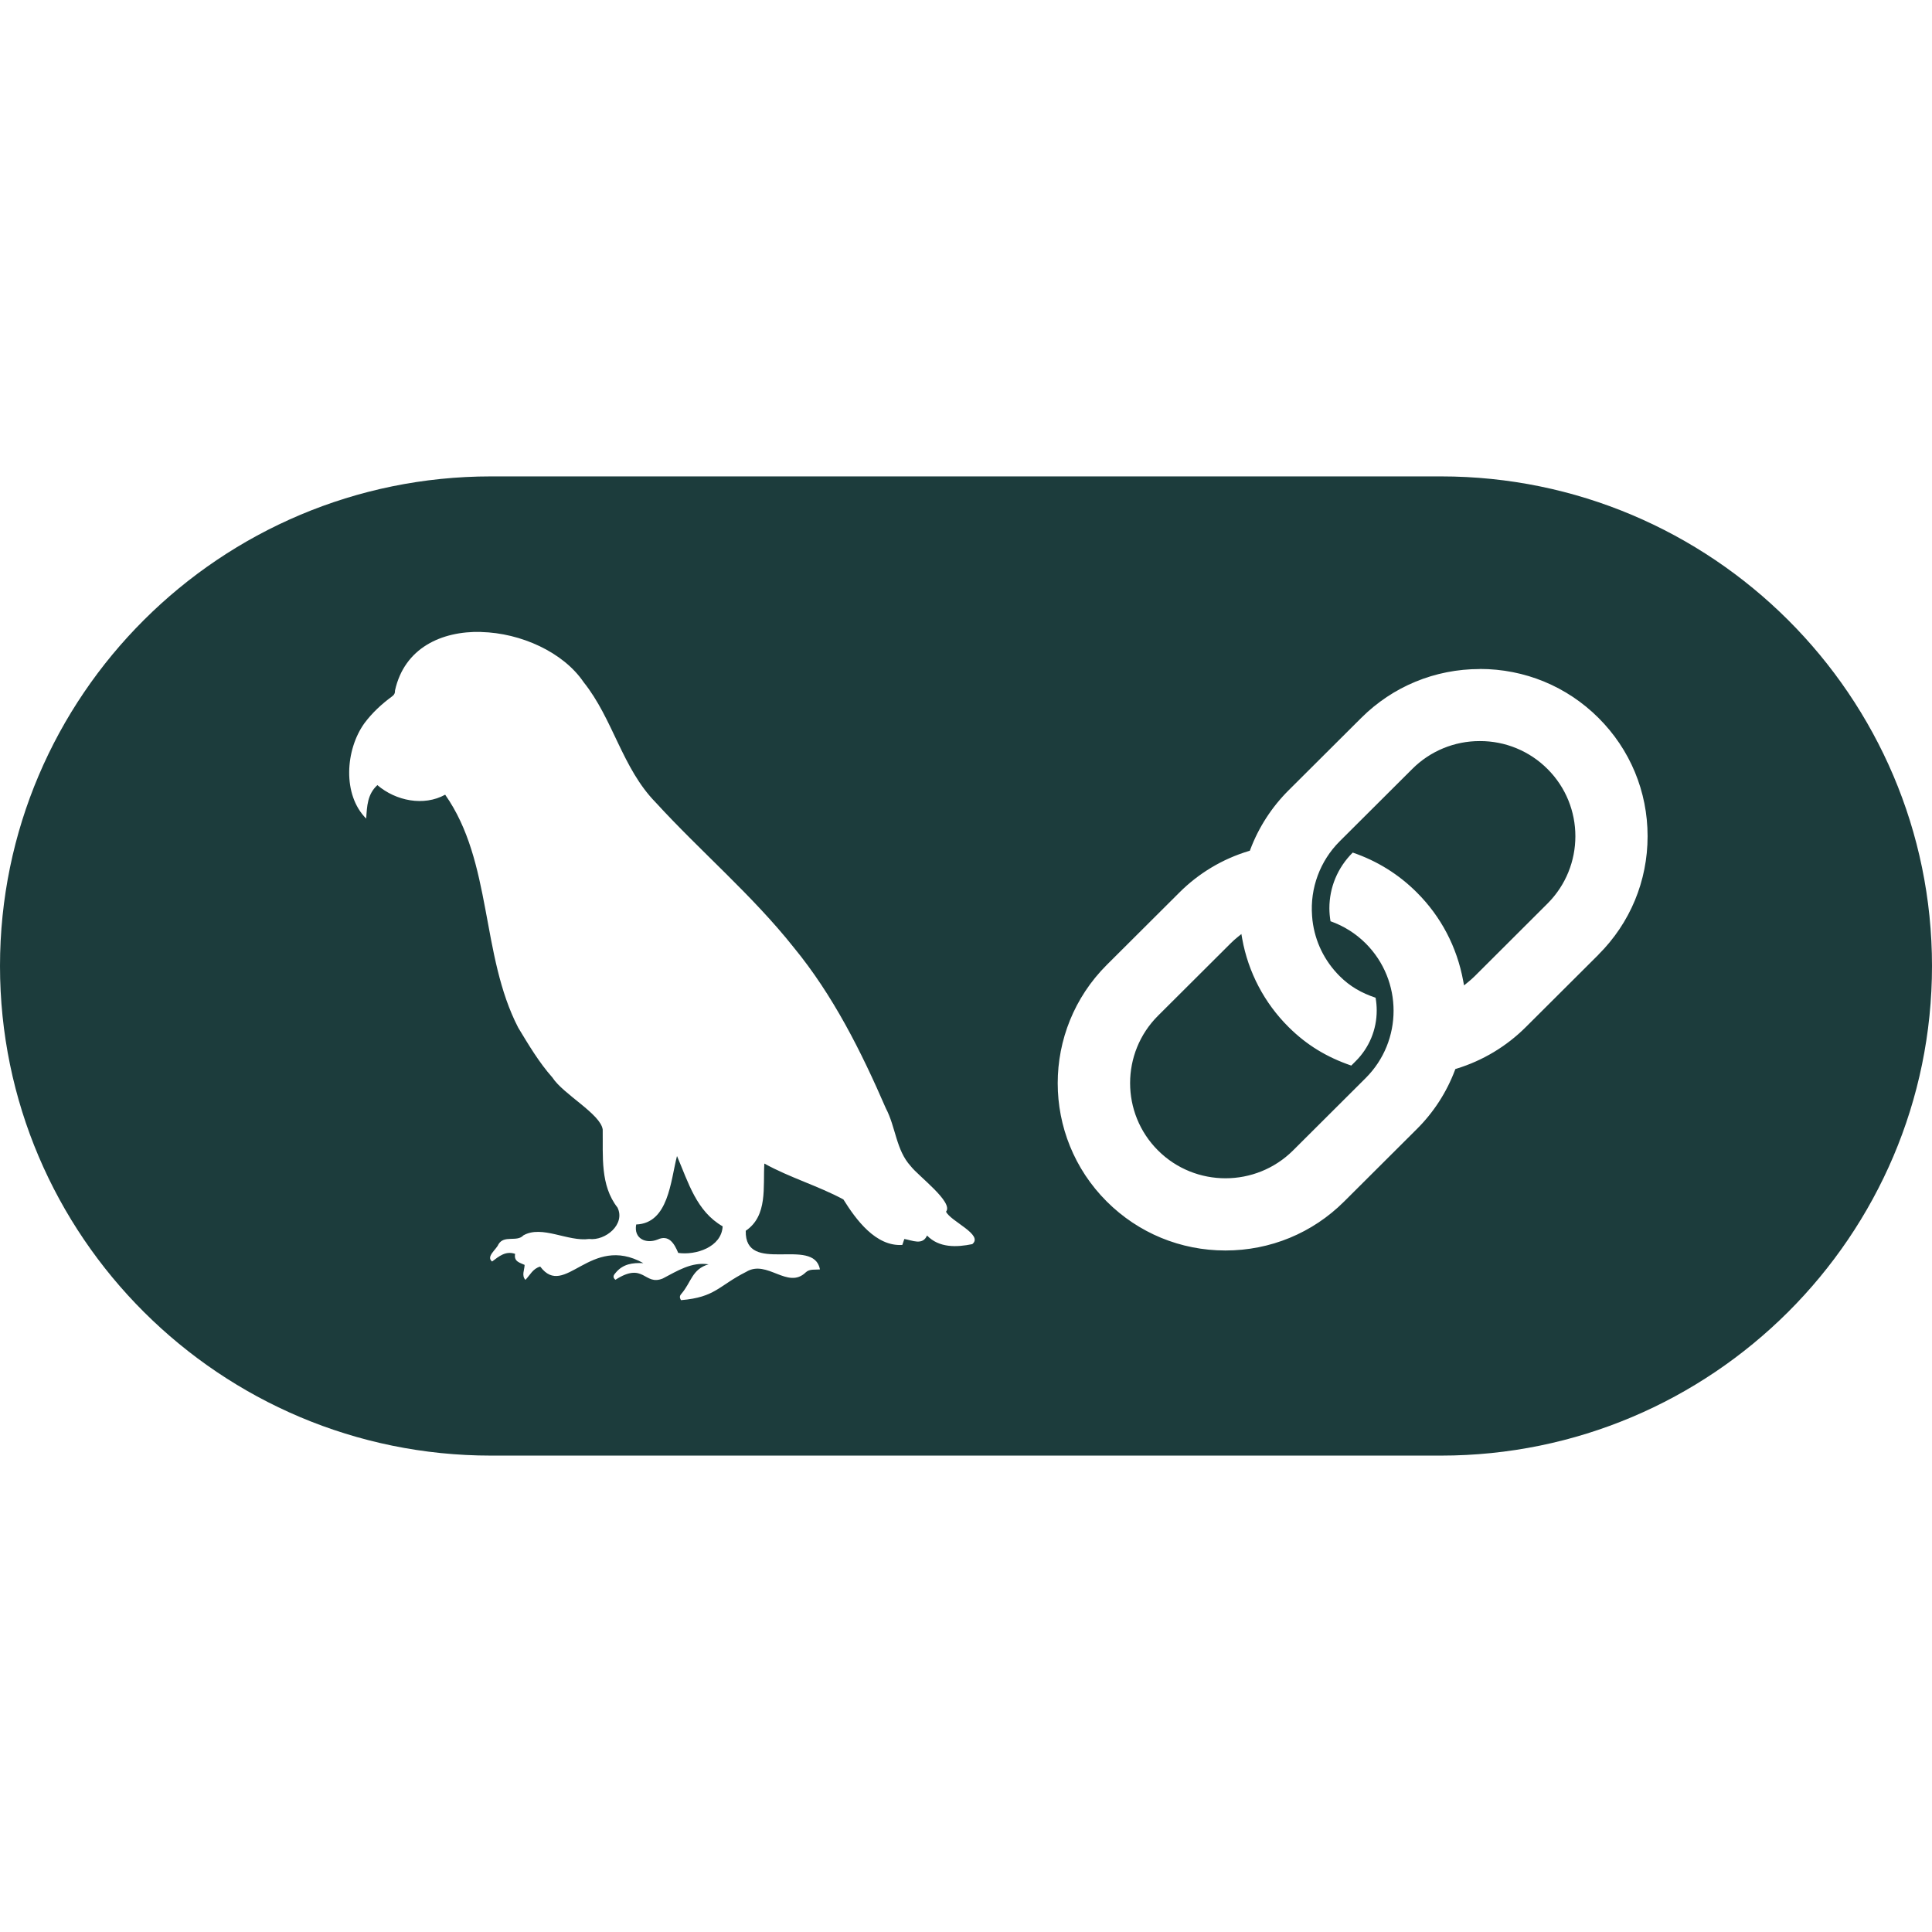
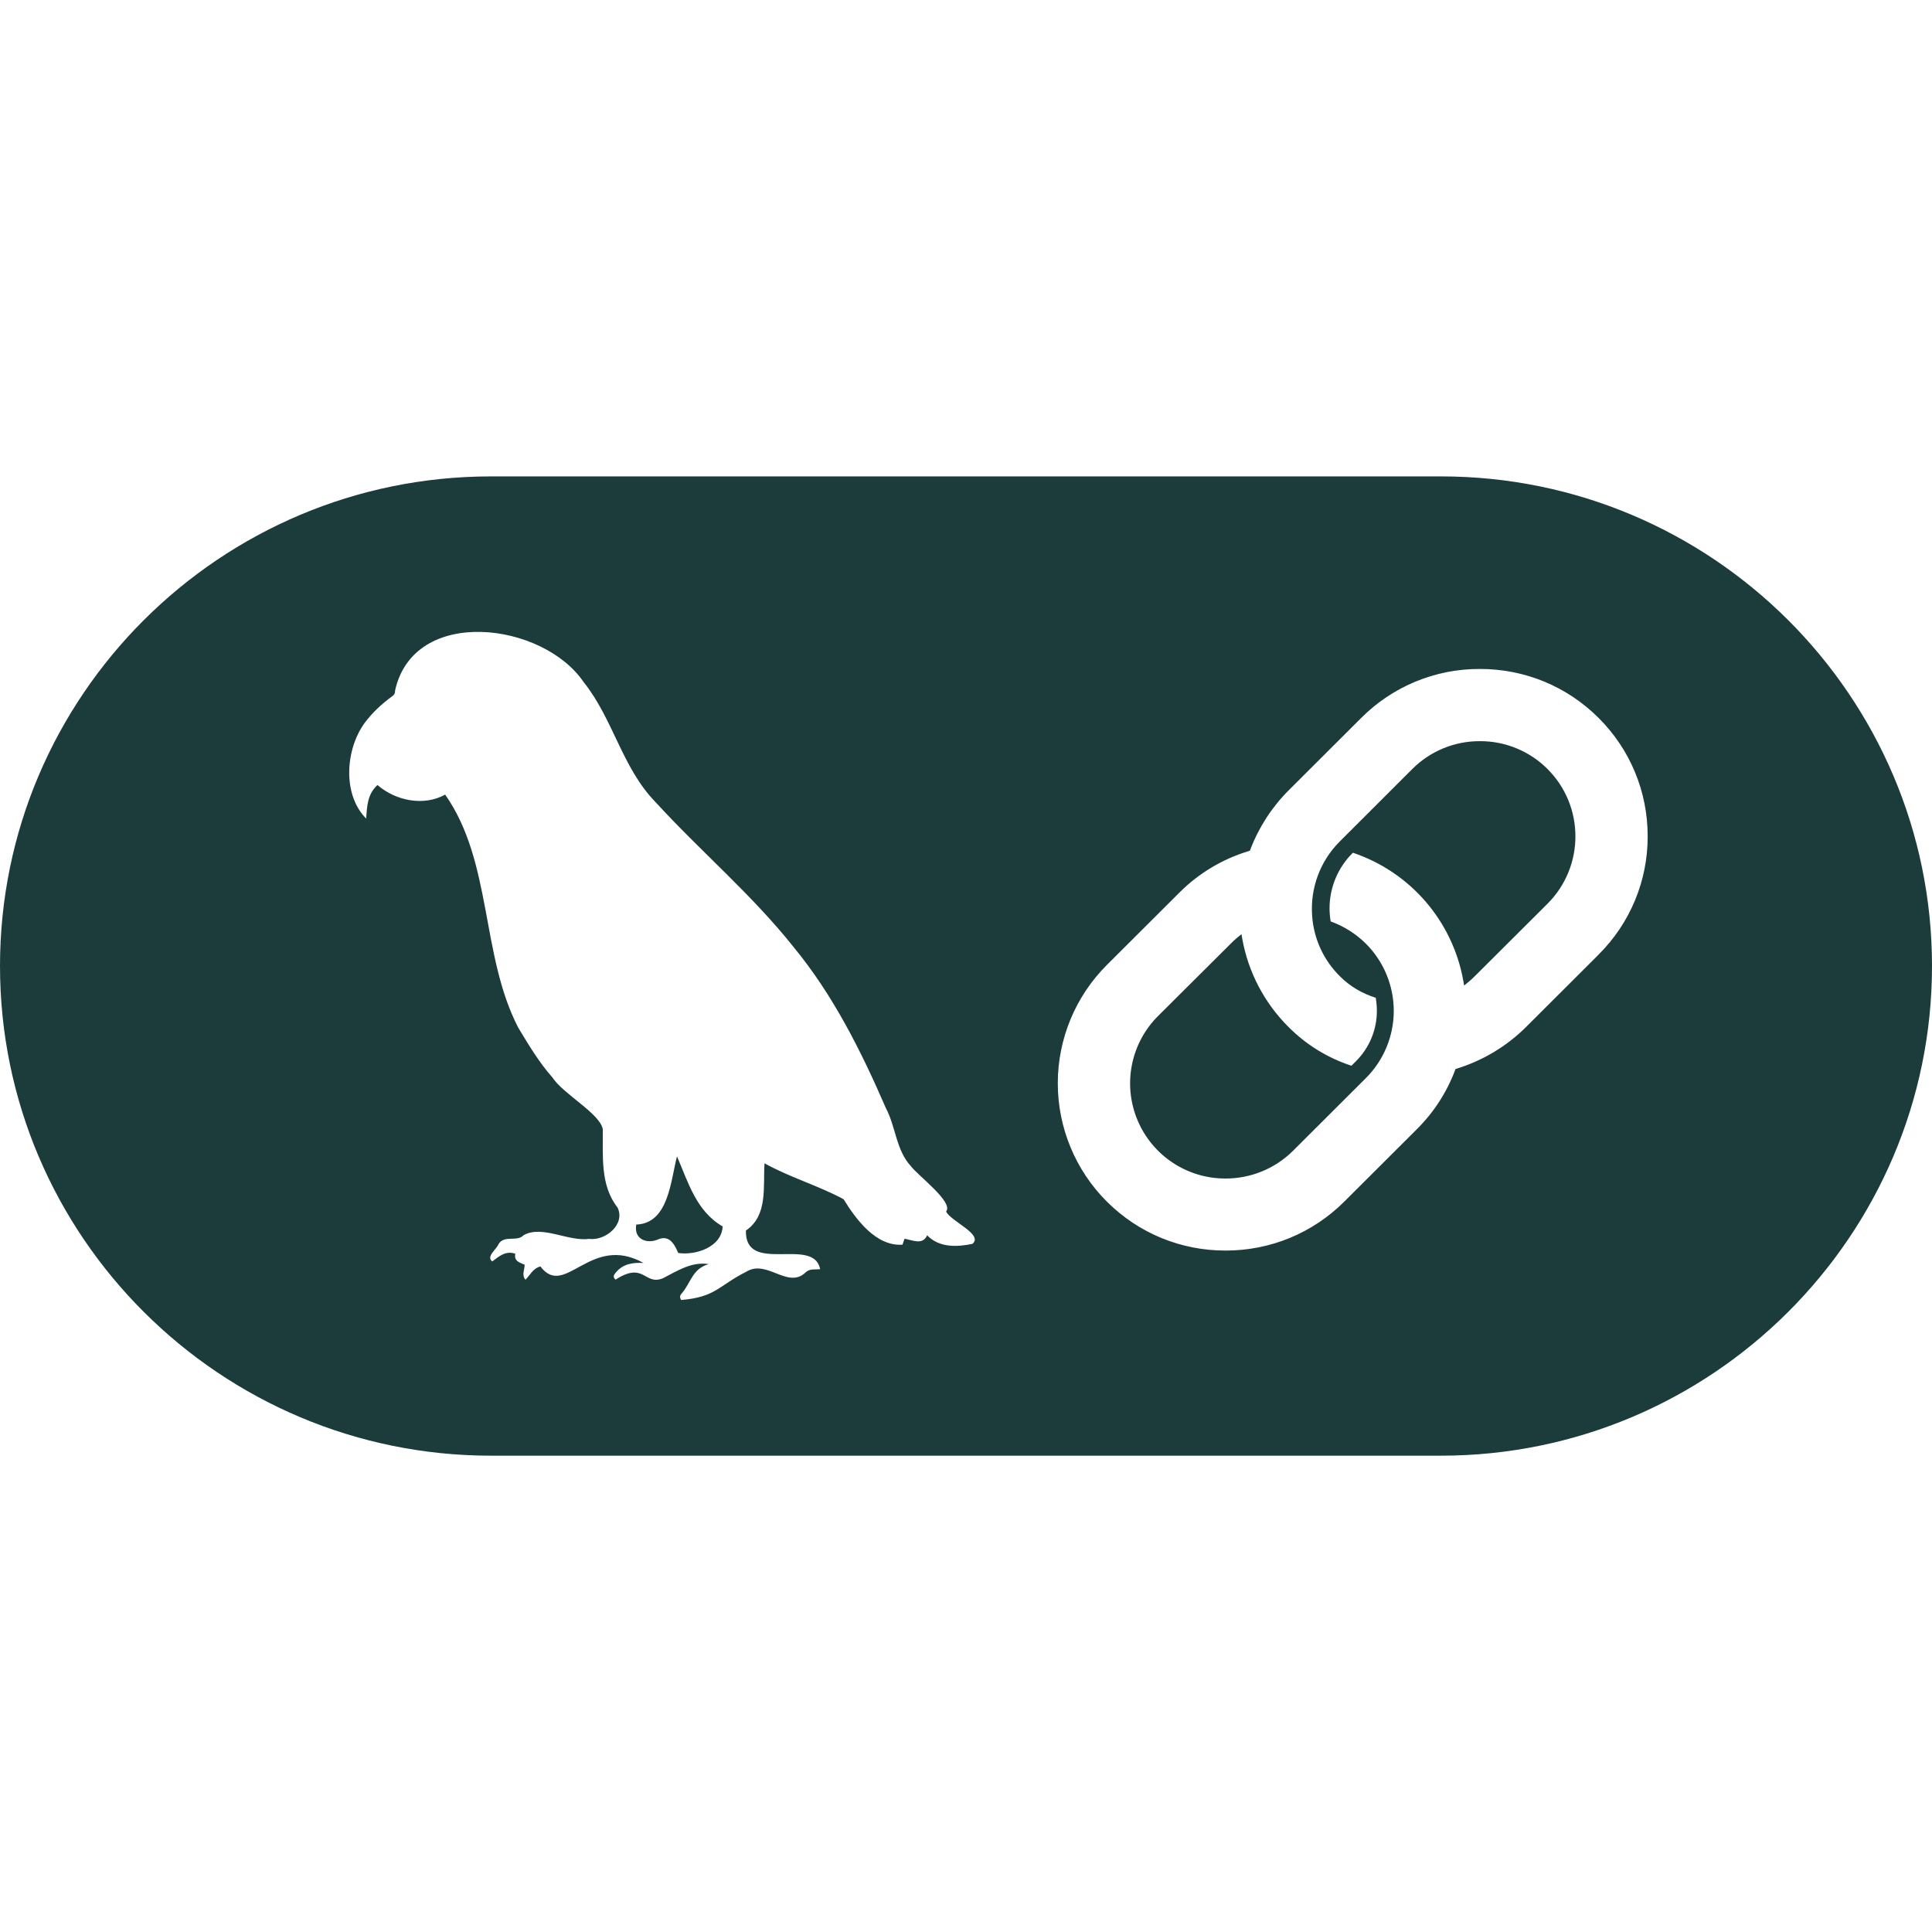
- <svg xmlns="http://www.w3.org/2000/svg" fill="#1C3C3C" role="img" viewBox="0 0 24 24">
-   <path d="M6.099 5.918C2.736 5.918 0 8.646 0 12s2.736 6.082 6.099 6.082h11.802C21.264 18.082 24 15.354 24 12s-2.736-6.082-6.099-6.082ZM5.977 7.851c.493.012 1.02.25 1.273.623.367.459.478 1.067.894 1.493.56.612 1.199 1.151 1.716 1.802.489.595.839 1.294 1.144 1.998.124.234.126.52.31.72.091.12.535.448.438.565.056.12.47.286.326.403-.194.04-.413.048-.562-.107-.055.126-.183.06-.282.043a4 4 0 0 0-.025.074c-.329.022-.575-.313-.732-.565-.311-.168-.664-.27-.982-.446-.018.289.045.648-.231.835-.014.556.844.066.922.48-.061.007-.129-.009-.177.037-.224.217-.48-.165-.739-.007-.346.174-.381.316-.81.352-.024-.036-.014-.059.006-.081.121-.14.13-.305.336-.364-.212-.033-.39.083-.569.176-.232.095-.23-.214-.588.016-.04-.032-.021-.061.002-.086.091-.111.21-.127.345-.121-.663-.369-.975.451-1.281.043-.092.024-.127.107-.184.165-.05-.055-.012-.121-.01-.186-.06-.028-.136-.041-.118-.137-.117-.04-.199.029-.286.095-.079-.061.053-.149.078-.212.07-.122.23-.025.311-.113.231-.131.552.081.816.045.203.025.454-.182.353-.39-.217-.277-.179-.639-.184-.97-.027-.193-.491-.438-.625-.646-.166-.187-.295-.405-.424-.618-.467-.901-.32-2.058-.908-2.895-.266.147-.613.077-.842-.119-.124.113-.129.26-.139.416-.297-.296-.259-.856-.022-1.185.097-.13.213-.237.342-.332.029-.021.039-.042.038-.075.117-.527.576-.739 1.069-.727m12.407.46c.557 0 1.081.216 1.474.608s.61.914.61 1.47c0 .556-.217 1.078-.61 1.47v.001l-.902.899a2.08 2.08 0 0 1-.86.517l-.016.005-.006.016a2.05 2.05 0 0 1-.474.731l-.902.899c-.393.392-.917.608-1.474.608s-1.081-.216-1.474-.608c-.813-.811-.813-2.129 0-2.94l.902-.899a2.056 2.056 0 0 1 .858-.514l.017-.005.006-.016a2.07 2.07 0 0 1 .475-.734l.902-.899c.393-.392.917-.608 1.474-.608zm0 .896a1.18 1.18 0 0 0-.839.346l-.902.899a1.181 1.181 0 0 0-.343.925l.005.057c.032.265.149.504.337.692.13.13.273.211.447.269a.9.9 0 0 1 .014.158.884.884 0 0 1-.261.63l-.055.055c-.301-.103-.552-.253-.779-.479a2.06 2.06 0 0 1-.576-1.097l-.01-.058-.046.037a1.1 1.1 0 0 0-.088.079l-.902.899c-.462.461-.462 1.212 0 1.673.231.231.535.346.839.346.304 0 .608-.116.839-.346l.902-.899c.462-.461.462-1.211 0-1.673a1.17 1.17 0 0 0-.437-.275 1 1 0 0 1-.014-.161c0-.259.102-.505.29-.692.302.103.57.269.796.495.301.3.499.679.576 1.097l.011.058.045-.037a1.1 1.1 0 0 0 .089-.079l.902-.9c.462-.461.463-1.212 0-1.673a1.18 1.18 0 0 0-.84-.346Zm-9.973 5.157-.001.001c-.079.308-.105.832-.506.847-.033.178.123.244.266.187.141-.065.208.051.256.166.218.032.539-.072.552-.33-.325-.187-.425-.542-.566-.871" />
+ <svg xmlns="http://www.w3.org/2000/svg" fill="#1c3c3c" viewBox="0 0 24 24">
+   <path d="M6.099 5.918C2.736 5.918 0 8.646 0 12s2.736 6.083 6.099 6.083H17.9c3.364 0 6.1-2.73 6.1-6.083s-2.736-6.082-6.099-6.082ZM5.977 7.85c.493.012 1.02.25 1.273.623.368.459.478 1.067.895 1.493.56.612 1.199 1.15 1.716 1.802.49.595.839 1.294 1.144 1.998.124.233.125.52.31.72.09.12.534.448.438.564.055.12.47.286.326.402-.194.04-.413.048-.562-.107-.054.126-.182.06-.281.043l-.025.074c-.33.022-.576-.313-.732-.565-.311-.168-.665-.27-.982-.446-.019.29.045.648-.231.835-.014.557.843.066.922.48-.061.007-.129-.009-.178.038-.223.217-.48-.165-.738-.007-.346.174-.38.316-.81.352-.023-.036-.014-.06.006-.081.12-.14.13-.305.336-.365-.212-.033-.39.084-.569.176-.232.095-.23-.214-.588.017-.04-.033-.02-.062.002-.087.091-.11.21-.127.345-.12-.663-.37-.975.45-1.281.043-.092.024-.127.106-.185.165-.05-.055-.012-.121-.01-.186-.06-.028-.135-.041-.117-.137-.117-.04-.2.03-.286.096-.08-.061.053-.15.077-.213.07-.121.23-.025.311-.112.23-.131.552.08.816.045.203.026.454-.182.352-.39-.217-.277-.179-.639-.183-.97-.027-.192-.491-.438-.626-.646-.166-.187-.295-.404-.424-.618-.467-.9-.32-2.058-.908-2.895-.266.147-.612.078-.841-.119-.124.113-.13.26-.14.417-.296-.297-.259-.856-.021-1.186.096-.13.212-.237.342-.332.029-.02.039-.041.038-.074.117-.527.576-.74 1.07-.727m12.407.46c.557 0 1.08.216 1.473.608s.61.915.61 1.47a2.06 2.06 0 0 1-.61 1.47v.001l-.902.9a2.1 2.1 0 0 1-.86.516l-.016.005-.005.016a2.05 2.05 0 0 1-.474.731l-.902.9c-.394.392-.917.608-1.475.608s-1.08-.216-1.474-.608a2.077 2.077 0 0 1 0-2.94l.902-.9a2.06 2.06 0 0 1 .858-.514l.017-.006.006-.016a2.1 2.1 0 0 1 .475-.733l.902-.9a2.07 2.07 0 0 1 1.474-.608m0 .897a1.18 1.18 0 0 0-.84.346l-.901.9a1.18 1.18 0 0 0-.343.924l.005.058c.033.265.15.504.338.691.13.13.273.212.447.269a1 1 0 0 1 .014.158.88.88 0 0 1-.26.63l-.056.056a1.96 1.96 0 0 1-.78-.48 2.06 2.06 0 0 1-.576-1.096l-.01-.058-.046.037a1 1 0 0 0-.087.08l-.903.899a1.182 1.182 0 0 0 .84 2.019c.304 0 .607-.116.838-.346l.902-.9a1.18 1.18 0 0 0 0-1.673 1.2 1.2 0 0 0-.436-.275 1 1 0 0 1-.014-.16.97.97 0 0 1 .29-.693 2.06 2.06 0 0 1 1.372 1.592l.01.058.046-.038a1 1 0 0 0 .088-.08l.902-.899a1.183 1.183 0 0 0 0-1.673 1.18 1.18 0 0 0-.84-.346M8.41 14.364c-.08.309-.105.833-.506.848-.033.177.123.244.265.187.141-.064.208.051.256.166.218.032.54-.073.552-.33-.325-.187-.426-.542-.567-.87" />
</svg>
